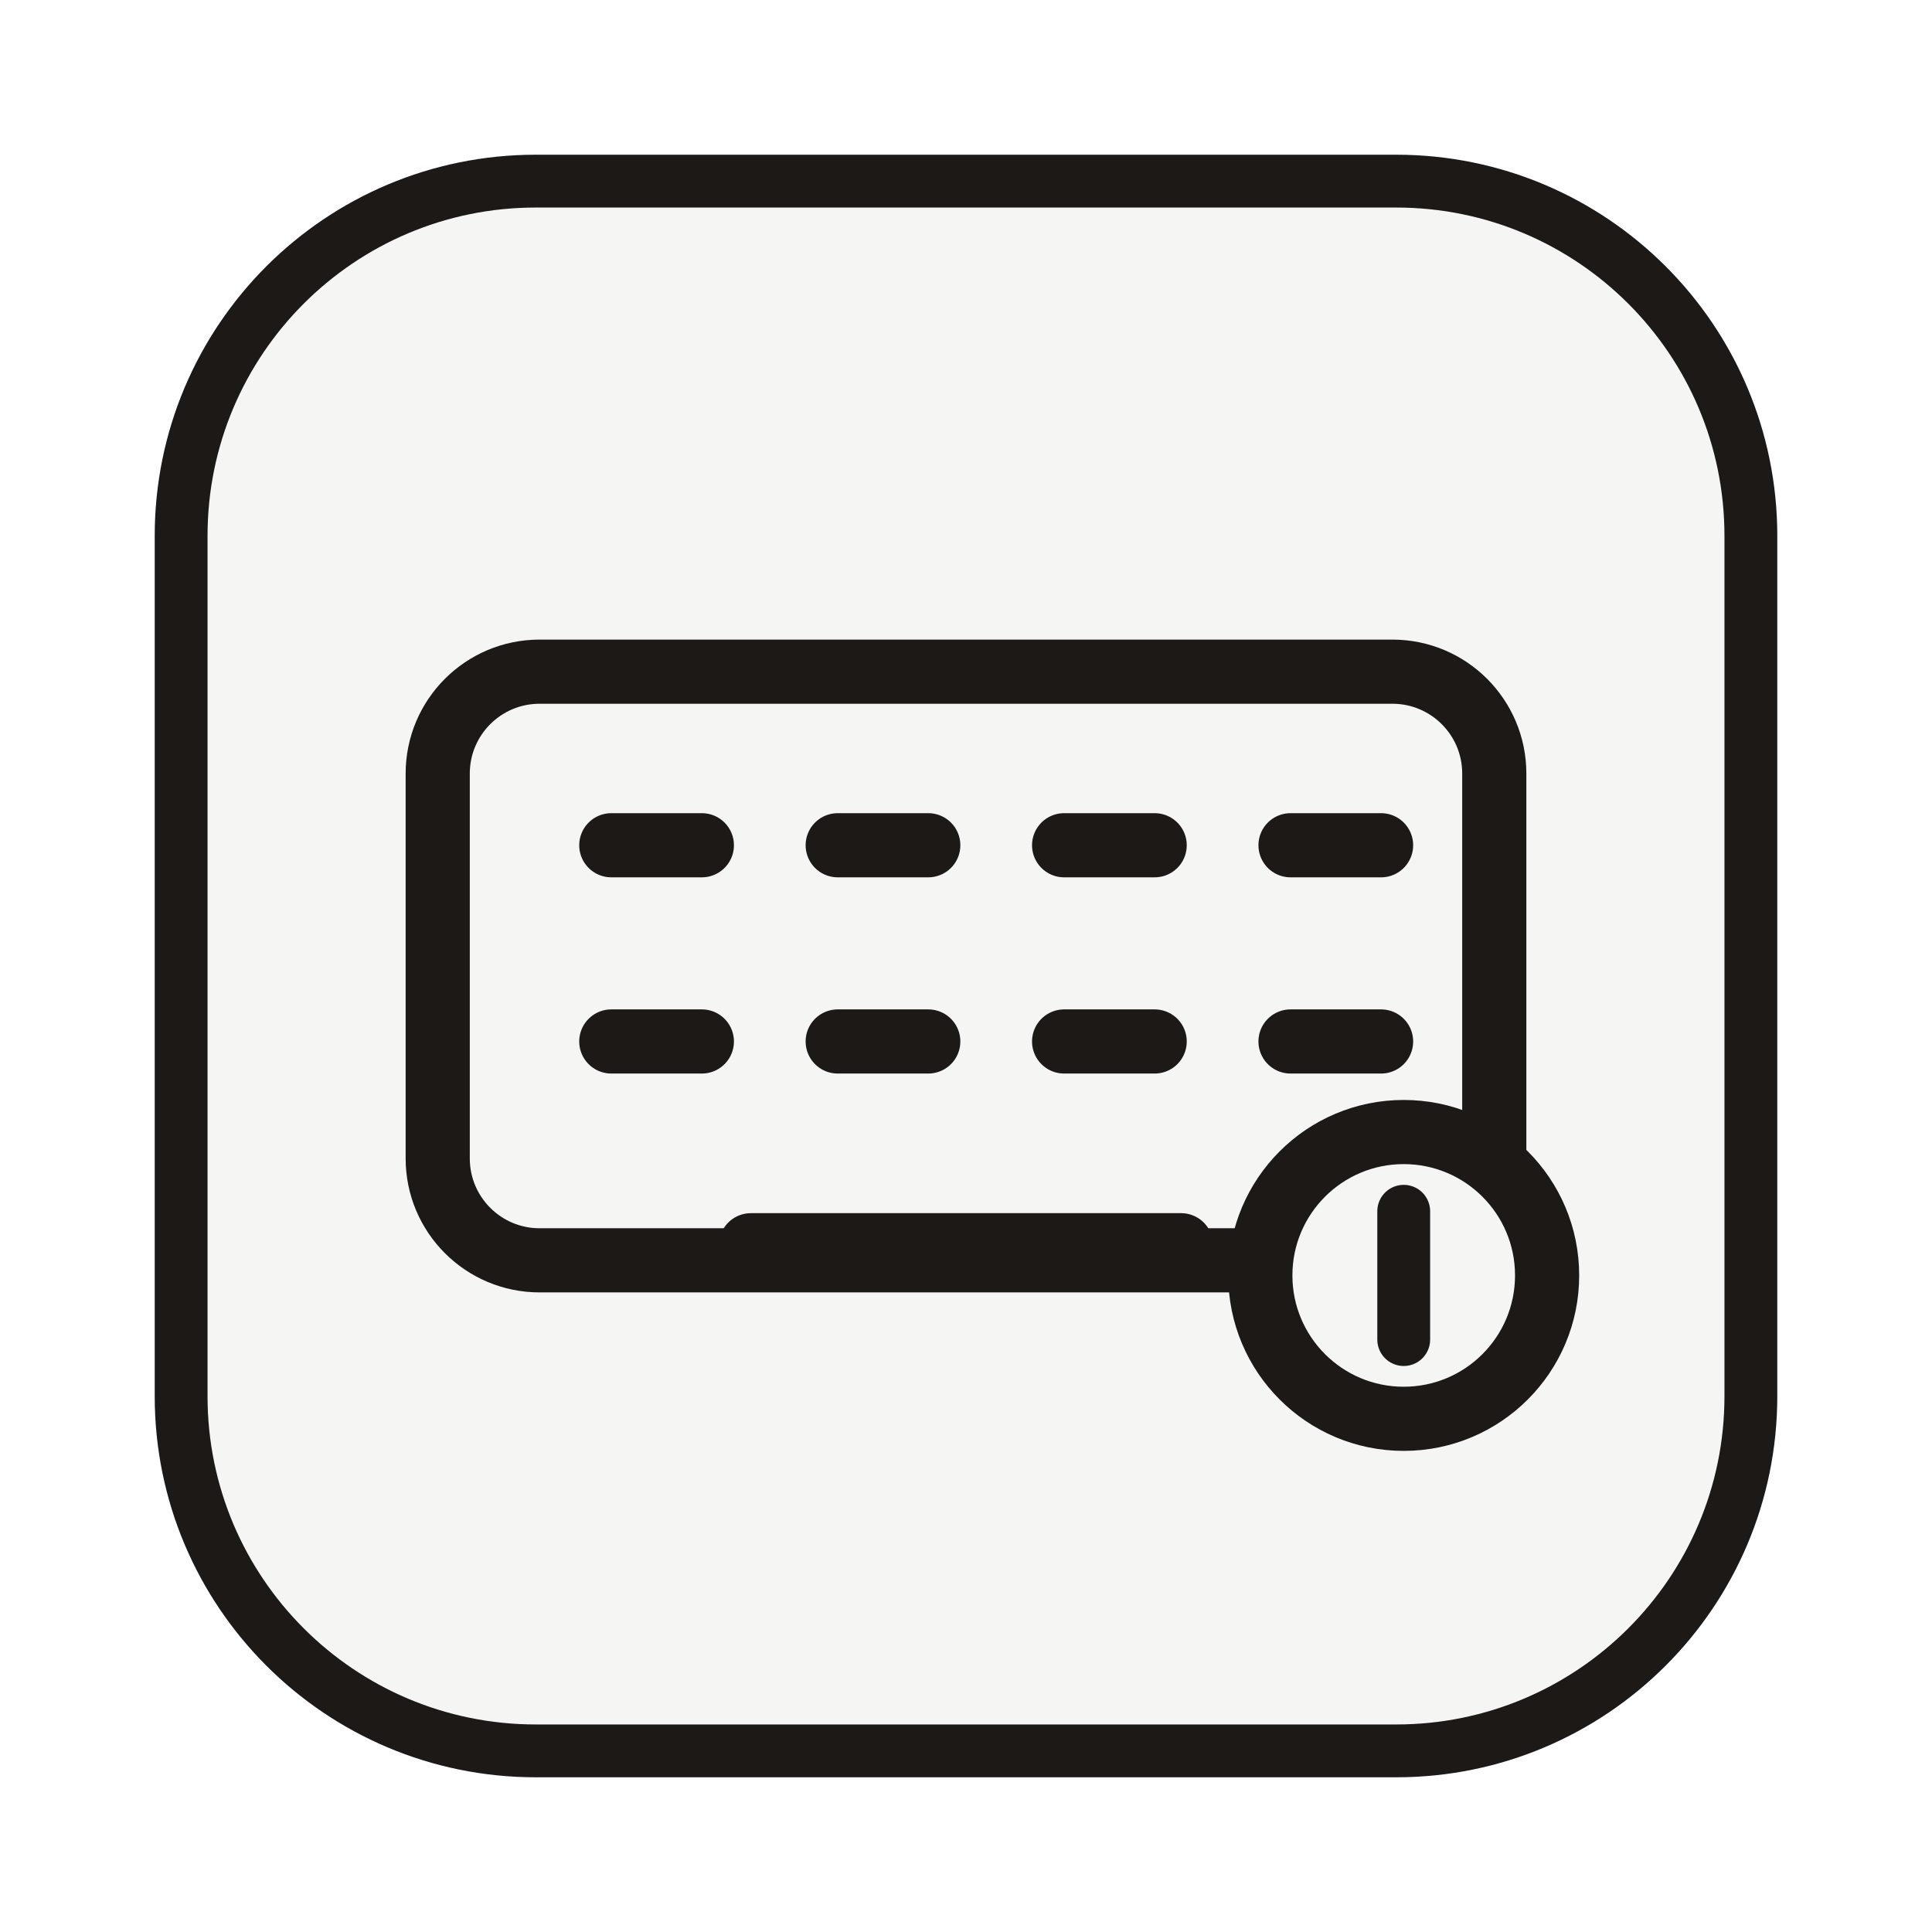
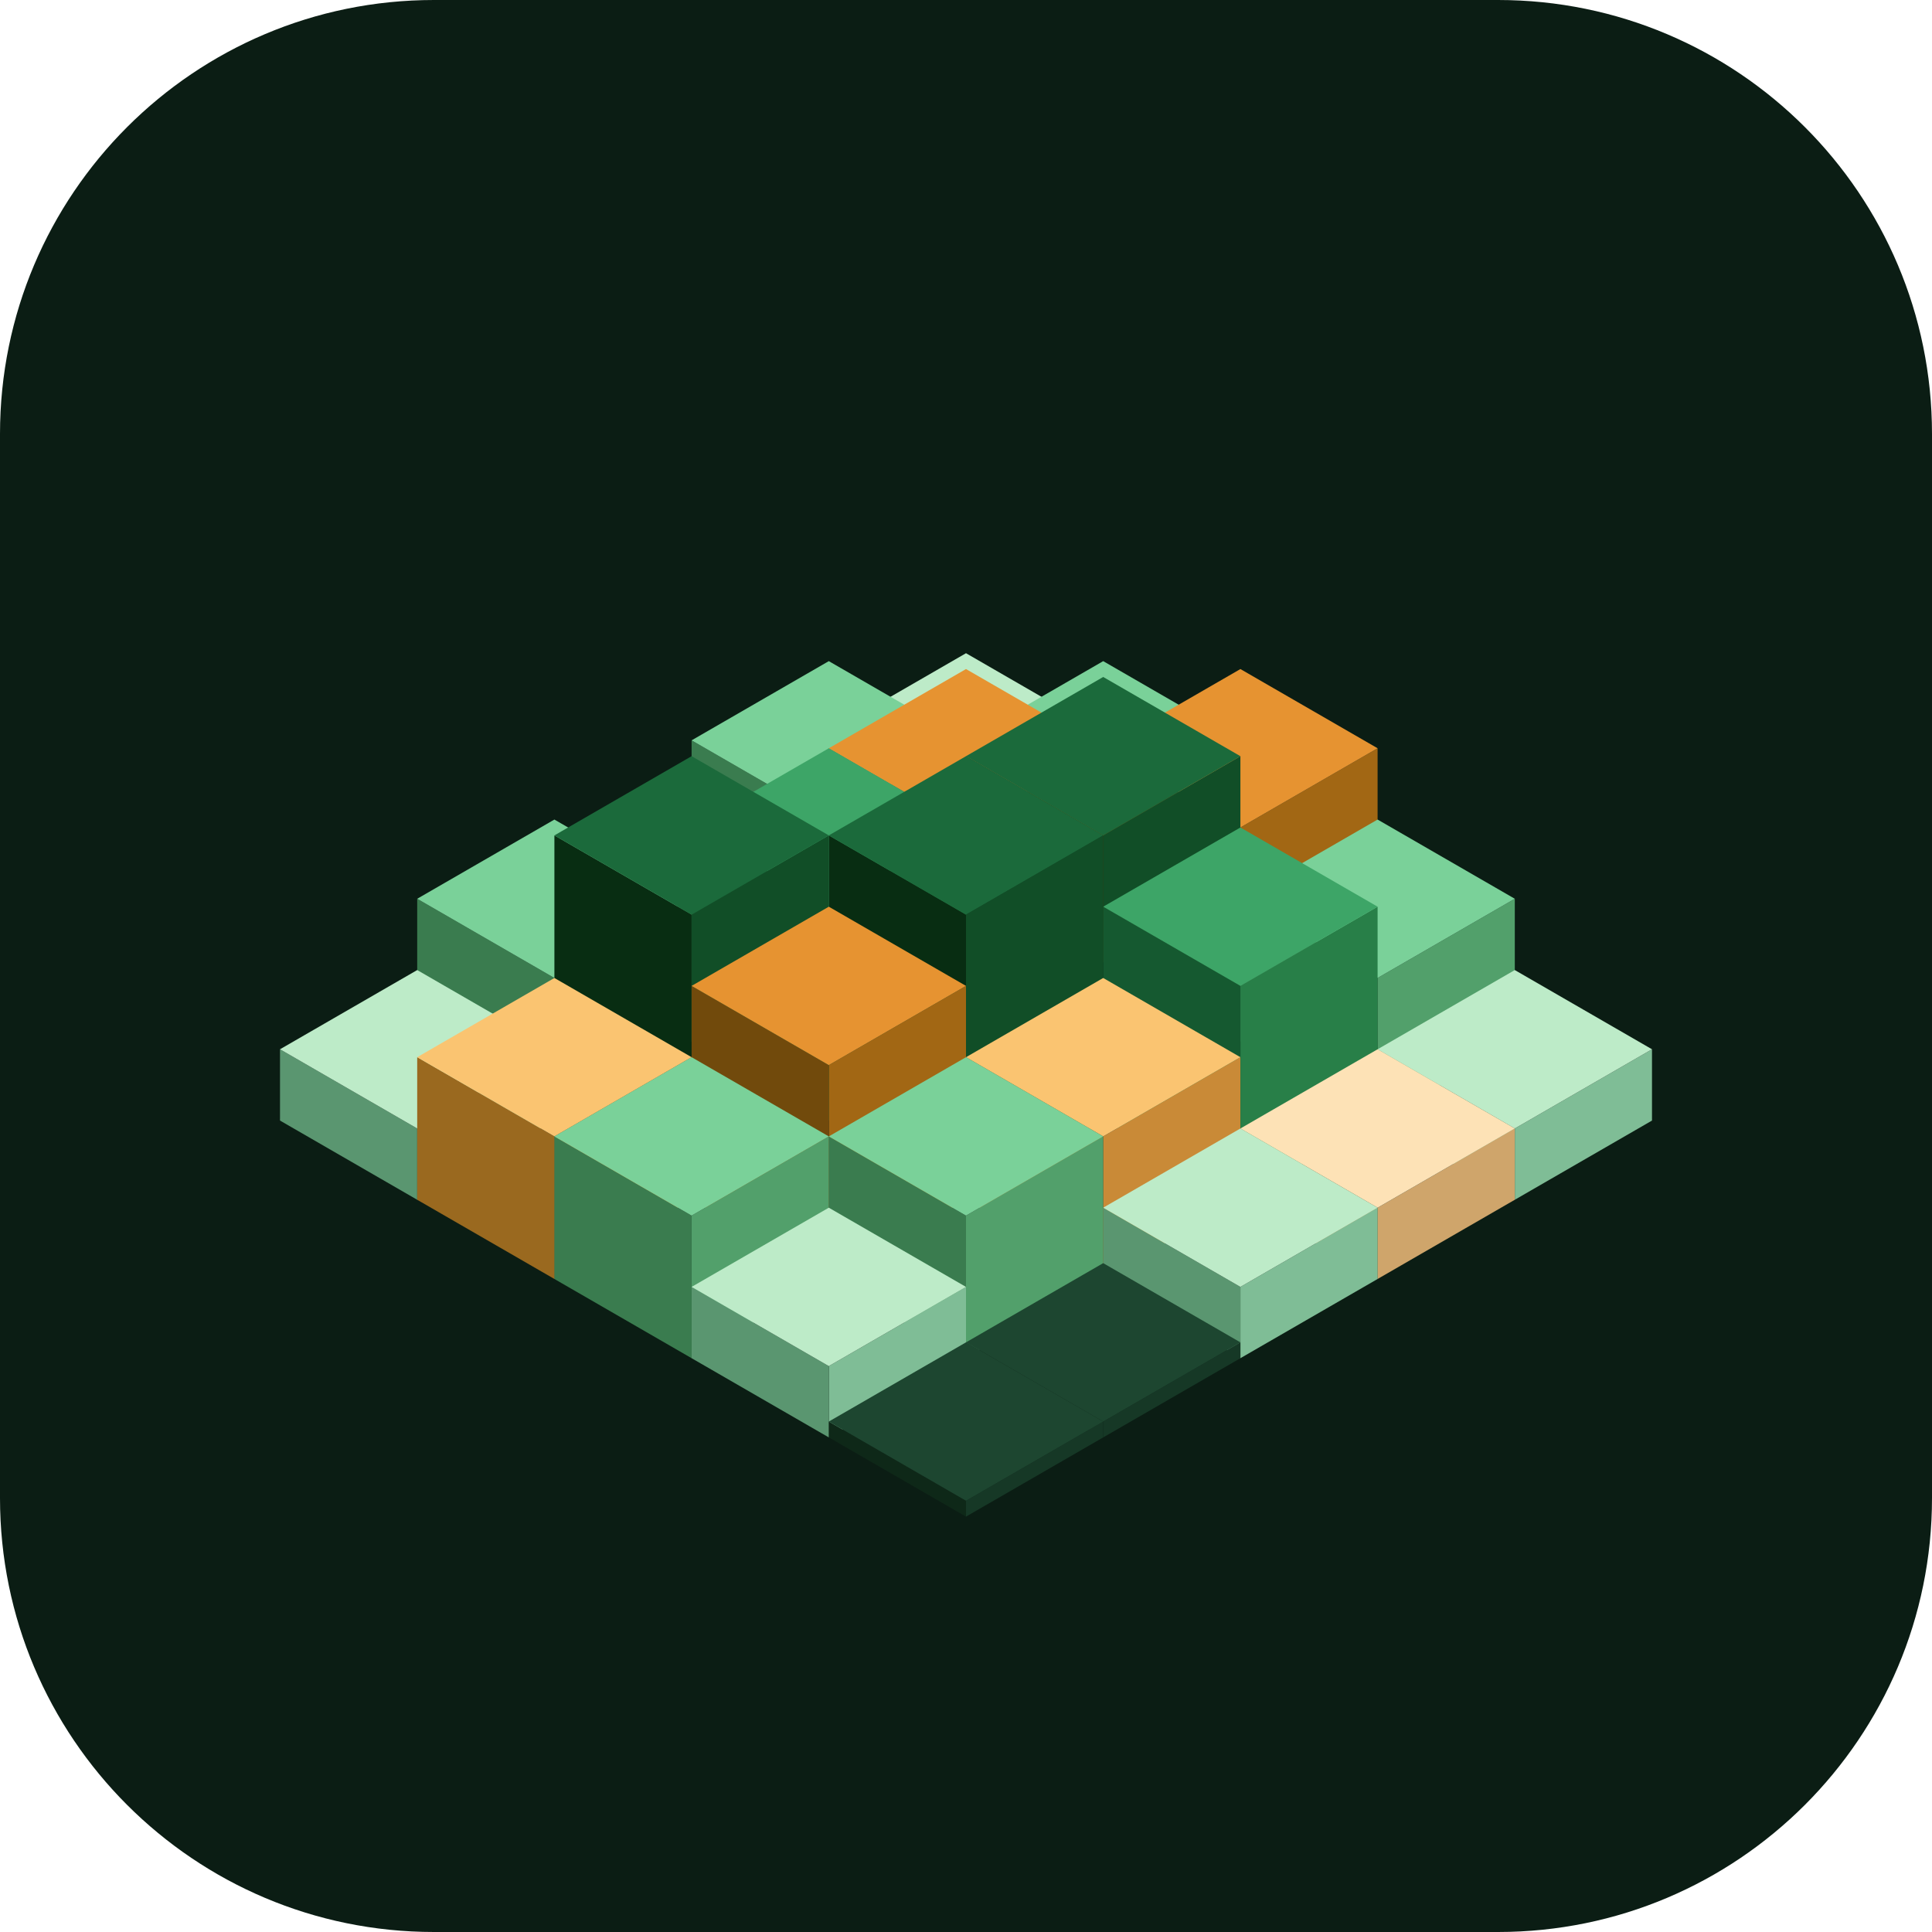
<svg xmlns="http://www.w3.org/2000/svg" viewBox="0 0 1024 1024" width="1024" height="1024">
-   <rect x="96" y="96" width="832" height="832" rx="188" fill="#f5f5f4" />
-   <rect x="96" y="96" width="832" height="832" rx="188" fill="none" stroke="#1c1917" stroke-width="28" />
-   <rect x="232" y="356" width="560" height="312" rx="54" fill="none" stroke="#1c1917" stroke-width="34" />
-   <path d="M324 448h48M444 448h48M564 448h48M684 448h48M324 552h48M444 552h48M564 552h48M684 552h48" fill="none" stroke="#1c1917" stroke-width="34" stroke-linecap="round" />
-   <path d="M398 660h228" fill="none" stroke="#1c1917" stroke-width="34" stroke-linecap="round" />
-   <circle cx="744" cy="676" r="76" fill="#f5f5f4" stroke="#1c1917" stroke-width="34" />
-   <path d="M744 642v68" fill="none" stroke="#1c1917" stroke-width="28" stroke-linecap="round" />
+   <rect width="1024" height="1024" rx="230" fill="#0b1d14" />
+   <polygon points="584.718,388.198 512,430.182 512,467.968 584.718,425.984" fill="#7fbd96" />
+   <polygon points="439.282,388.198 512,430.182 512,467.968 439.282,425.984" fill="#5a9670" />
+   <polygon points="512,346.214 584.718,388.198 512,430.182 439.282,388.198" fill="#bdebc8" />
+   <polygon points="657.437,392.397 584.718,434.381 584.718,509.952 657.437,467.968" fill="#52a06b" />
+   <polygon points="512,392.397 584.718,434.381 584.718,509.952 512,467.968" fill="#3a7c4f" />
+   <polygon points="584.718,350.413 657.437,392.397 584.718,434.381 512,392.397" fill="#7ad199" />
+   <polygon points="512,392.397 439.282,434.381 439.282,509.952 512,467.968" fill="#52a06b" />
+   <polygon points="366.563,392.397 439.282,434.381 439.282,509.952 366.563,467.968" fill="#3a7c4f" />
+   <polygon points="439.282,350.413 512,392.397 439.282,434.381 366.563,392.397" fill="#7ad199" />
+   <polygon points="730.155,396.595 657.437,438.579 657.437,551.936 730.155,509.952" fill="#a26714" />
+   <polygon points="584.718,396.595 657.437,438.579 657.437,551.936 584.718,509.952" fill="#714a0c" />
+   <polygon points="657.437,354.611 730.155,396.595 657.437,438.579 584.718,396.595" fill="#e69331" />
+   <polygon points="584.718,396.595 512,438.579 512,551.936 584.718,509.952" fill="#a26714" />
+   <polygon points="439.282,396.595 512,438.579 512,551.936 439.282,509.952" fill="#714a0c" />
+   <polygon points="512,354.611 584.718,396.595 512,438.579 439.282,396.595" fill="#e69331" />
+   <polygon points="439.282,472.166 366.563,514.15 366.563,551.936 439.282,509.952" fill="#cfa56b" />
+   <polygon points="293.845,472.166 366.563,514.15 366.563,551.936 293.845,509.952" fill="#9a7a44" />
+   <polygon points="366.563,430.182 439.282,472.166 366.563,514.15 293.845,472.166" fill="#fde2b6" />
+   <polygon points="802.874,476.365 730.155,518.349 730.155,593.92 802.874,551.936" fill="#52a06b" />
+   <polygon points="657.437,476.365 730.155,518.349 730.155,593.92 657.437,551.936" fill="#3a7c4f" />
+   <polygon points="730.155,434.381 802.874,476.365 730.155,518.349 657.437,476.365" fill="#7ad199" />
+   <polygon points="657.437,400.794 584.718,442.778 584.718,593.92 657.437,551.936" fill="#114e27" />
+   <polygon points="512,400.794 584.718,442.778 584.718,593.92 512,551.936" fill="#082d12" />
+   <polygon points="584.718,358.81 657.437,400.794 584.718,442.778 512,400.794" fill="#1b6a3b" />
+   <polygon points="512,438.579 439.282,480.563 439.282,593.92 512,551.936" fill="#287f48" />
+   <polygon points="366.563,438.579 439.282,480.563 439.282,593.92 366.563,551.936" fill="#155930" />
+   <polygon points="439.282,396.595 512,438.579 439.282,480.563 366.563,438.579" fill="#3da567" />
+   <polygon points="366.563,476.365 293.845,518.349 293.845,593.92 366.563,551.936" fill="#52a06b" />
+   <polygon points="221.126,476.365 293.845,518.349 293.845,593.92 221.126,551.936" fill="#3a7c4f" />
+   <polygon points="293.845,434.381 366.563,476.365 293.845,518.349 221.126,476.365" fill="#7ad199" />
+   <polygon points="875.592,556.134 802.874,598.118 802.874,635.904 875.592,593.92" fill="#7fbd96" />
+   <polygon points="730.155,556.134 802.874,598.118 802.874,635.904 730.155,593.92" fill="#5a9670" />
+   <polygon points="802.874,514.15 875.592,556.134 802.874,598.118 730.155,556.134" fill="#bdebc8" />
+   <polygon points="730.155,480.563 657.437,522.547 657.437,635.904 730.155,593.92" fill="#287f48" />
+   <polygon points="584.718,480.563 657.437,522.547 657.437,635.904 584.718,593.92" fill="#155930" />
+   <polygon points="657.437,438.579 730.155,480.563 657.437,522.547 584.718,480.563" fill="#3da567" />
+   <polygon points="584.718,442.778 512,484.762 512,635.904 584.718,593.92" fill="#114e27" />
+   <polygon points="439.282,442.778 512,484.762 512,635.904 439.282,593.92" fill="#082d12" />
+   <polygon points="512,400.794 584.718,442.778 512,484.762 439.282,442.778" fill="#1b6a3b" />
+   <polygon points="439.282,442.778 366.563,484.762 366.563,635.904 439.282,593.92" fill="#114e27" />
+   <polygon points="293.845,442.778 366.563,484.762 366.563,635.904 293.845,593.92" fill="#082d12" />
+   <polygon points="366.563,400.794 439.282,442.778 366.563,484.762 293.845,442.778" fill="#1b6a3b" />
+   <polygon points="293.845,556.134 221.126,598.118 221.126,635.904 293.845,593.92" fill="#7fbd96" />
+   <polygon points="148.408,556.134 221.126,598.118 221.126,635.904 148.408,593.92" fill="#5a9670" />
+   <polygon points="221.126,514.15 293.845,556.134 221.126,598.118 148.408,556.134" fill="#bdebc8" />
+   <polygon points="802.874,598.118 730.155,640.102 730.155,677.888 802.874,635.904" fill="#cfa56b" />
+   <polygon points="657.437,598.118 730.155,640.102 730.155,677.888 657.437,635.904" fill="#9a7a44" />
+   <polygon points="730.155,556.134 802.874,598.118 730.155,640.102 657.437,598.118" fill="#fde2b6" />
+   <polygon points="657.437,560.333 584.718,602.317 584.718,677.888 657.437,635.904" fill="#c98a37" />
+   <polygon points="512,560.333 584.718,602.317 584.718,677.888 512,635.904" fill="#9a691f" />
+   <polygon points="584.718,518.349 657.437,560.333 584.718,602.317 512,560.333" fill="#fac471" />
+   <polygon points="512,522.547 439.282,564.531 439.282,677.888 512,635.904" fill="#a26714" />
+   <polygon points="366.563,522.547 439.282,564.531 439.282,677.888 366.563,635.904" fill="#714a0c" />
+   <polygon points="439.282,480.563 512,522.547 439.282,564.531 366.563,522.547" fill="#e69331" />
+   <polygon points="366.563,560.333 293.845,602.317 293.845,677.888 366.563,635.904" fill="#c98a37" />
+   <polygon points="221.126,560.333 293.845,602.317 293.845,677.888 221.126,635.904" fill="#9a691f" />
+   <polygon points="293.845,518.349 366.563,560.333 293.845,602.317 221.126,560.333" fill="#fac471" />
+   <polygon points="730.155,640.102 657.437,682.086 657.437,719.872 730.155,677.888" fill="#7fbd96" />
+   <polygon points="584.718,640.102 657.437,682.086 657.437,719.872 584.718,677.888" fill="#5a9670" />
+   <polygon points="657.437,598.118 730.155,640.102 657.437,682.086 584.718,640.102" fill="#bdebc8" />
+   <polygon points="584.718,602.317 512,644.301 512,719.872 584.718,677.888" fill="#52a06b" />
+   <polygon points="439.282,602.317 512,644.301 512,719.872 439.282,677.888" fill="#3a7c4f" />
+   <polygon points="512,560.333 584.718,602.317 512,644.301 439.282,602.317" fill="#7ad199" />
+   <polygon points="439.282,602.317 366.563,644.301 366.563,719.872 439.282,677.888" fill="#52a06b" />
+   <polygon points="293.845,602.317 366.563,644.301 366.563,719.872 293.845,677.888" fill="#3a7c4f" />
+   <polygon points="366.563,560.333 439.282,602.317 366.563,644.301 293.845,602.317" fill="#7ad199" />
+   <polygon points="657.437,711.475 584.718,753.459 584.718,761.856 657.437,719.872" fill="#163826" />
+   <polygon points="512,711.475 584.718,753.459 584.718,761.856 512,719.872" fill="#0e2818" />
+   <polygon points="584.718,669.491 657.437,711.475 584.718,753.459 512,711.475" fill="#1d4630" />
+   <polygon points="512,682.086 439.282,724.07 439.282,761.856 512,719.872" fill="#7fbd96" />
+   <polygon points="366.563,682.086 439.282,724.07 439.282,761.856 366.563,719.872" fill="#5a9670" />
+   <polygon points="439.282,640.102 512,682.086 439.282,724.07 366.563,682.086" fill="#bdebc8" />
+   <polygon points="584.718,753.459 512,795.443 512,803.84 584.718,761.856" fill="#163826" />
+   <polygon points="439.282,753.459 512,795.443 512,803.84 439.282,761.856" fill="#0e2818" />
+   <polygon points="512,711.475 584.718,753.459 512,795.443 439.282,753.459" fill="#1d4630" />
</svg>
